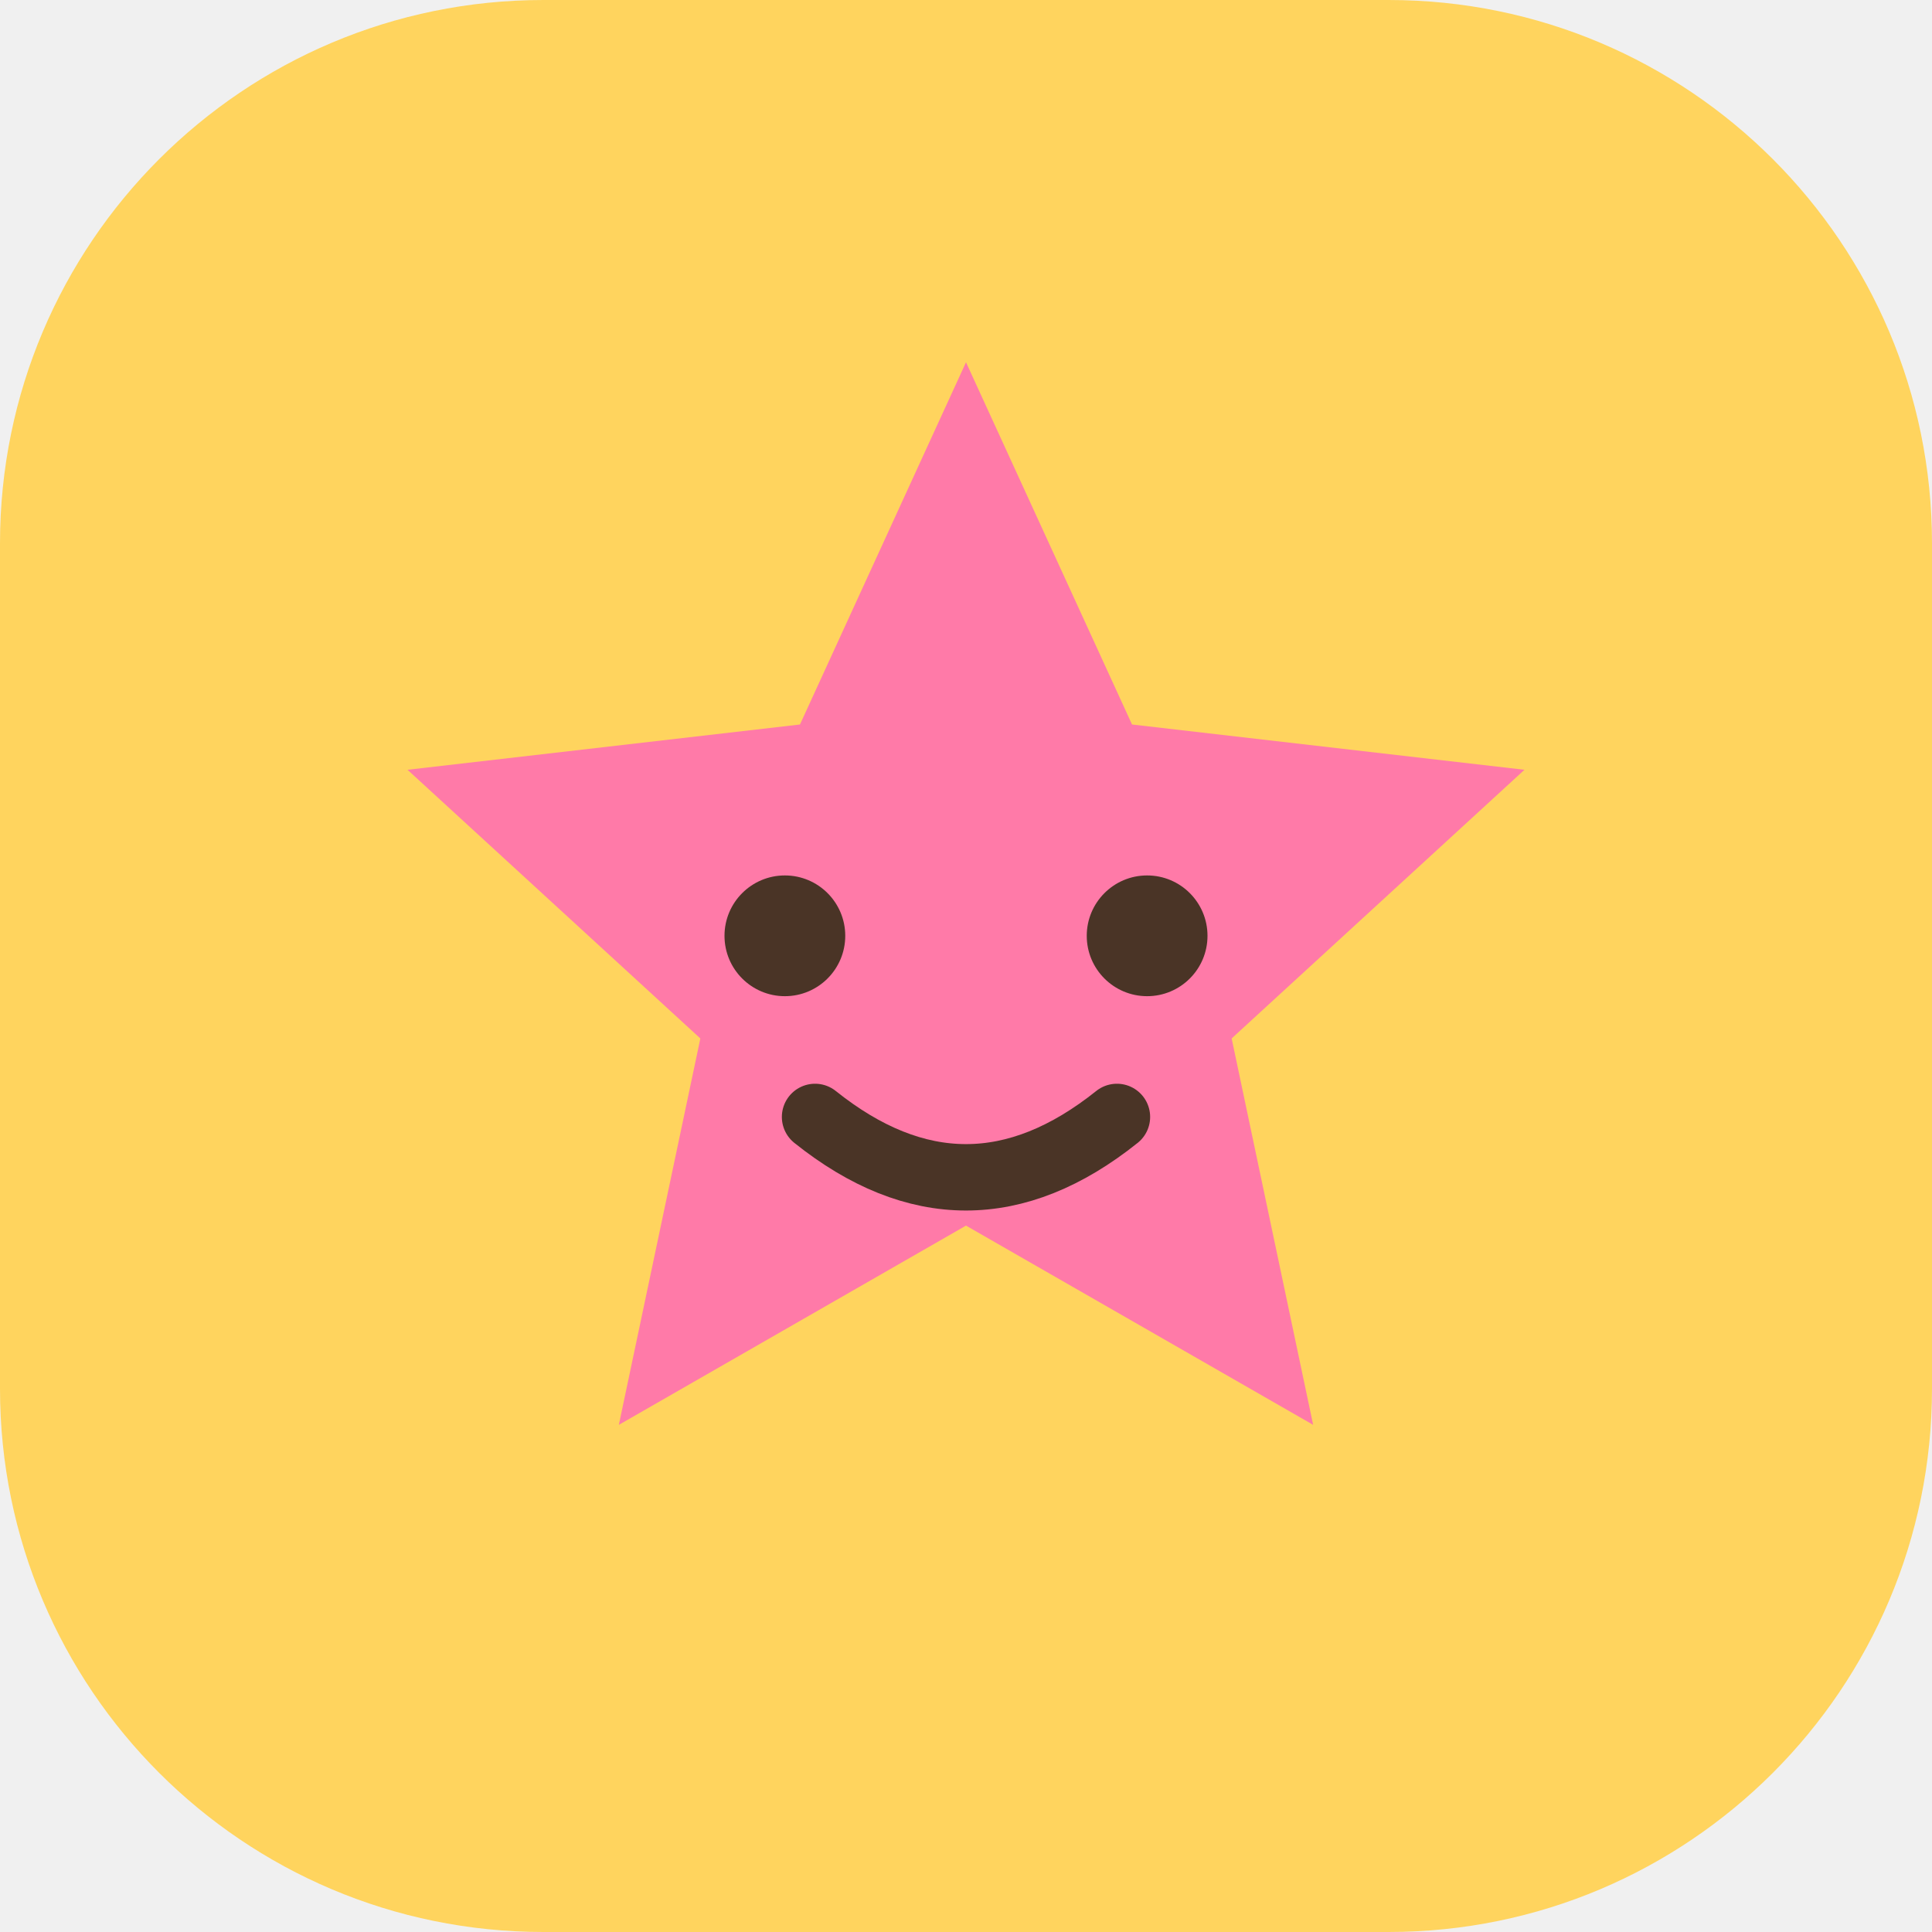
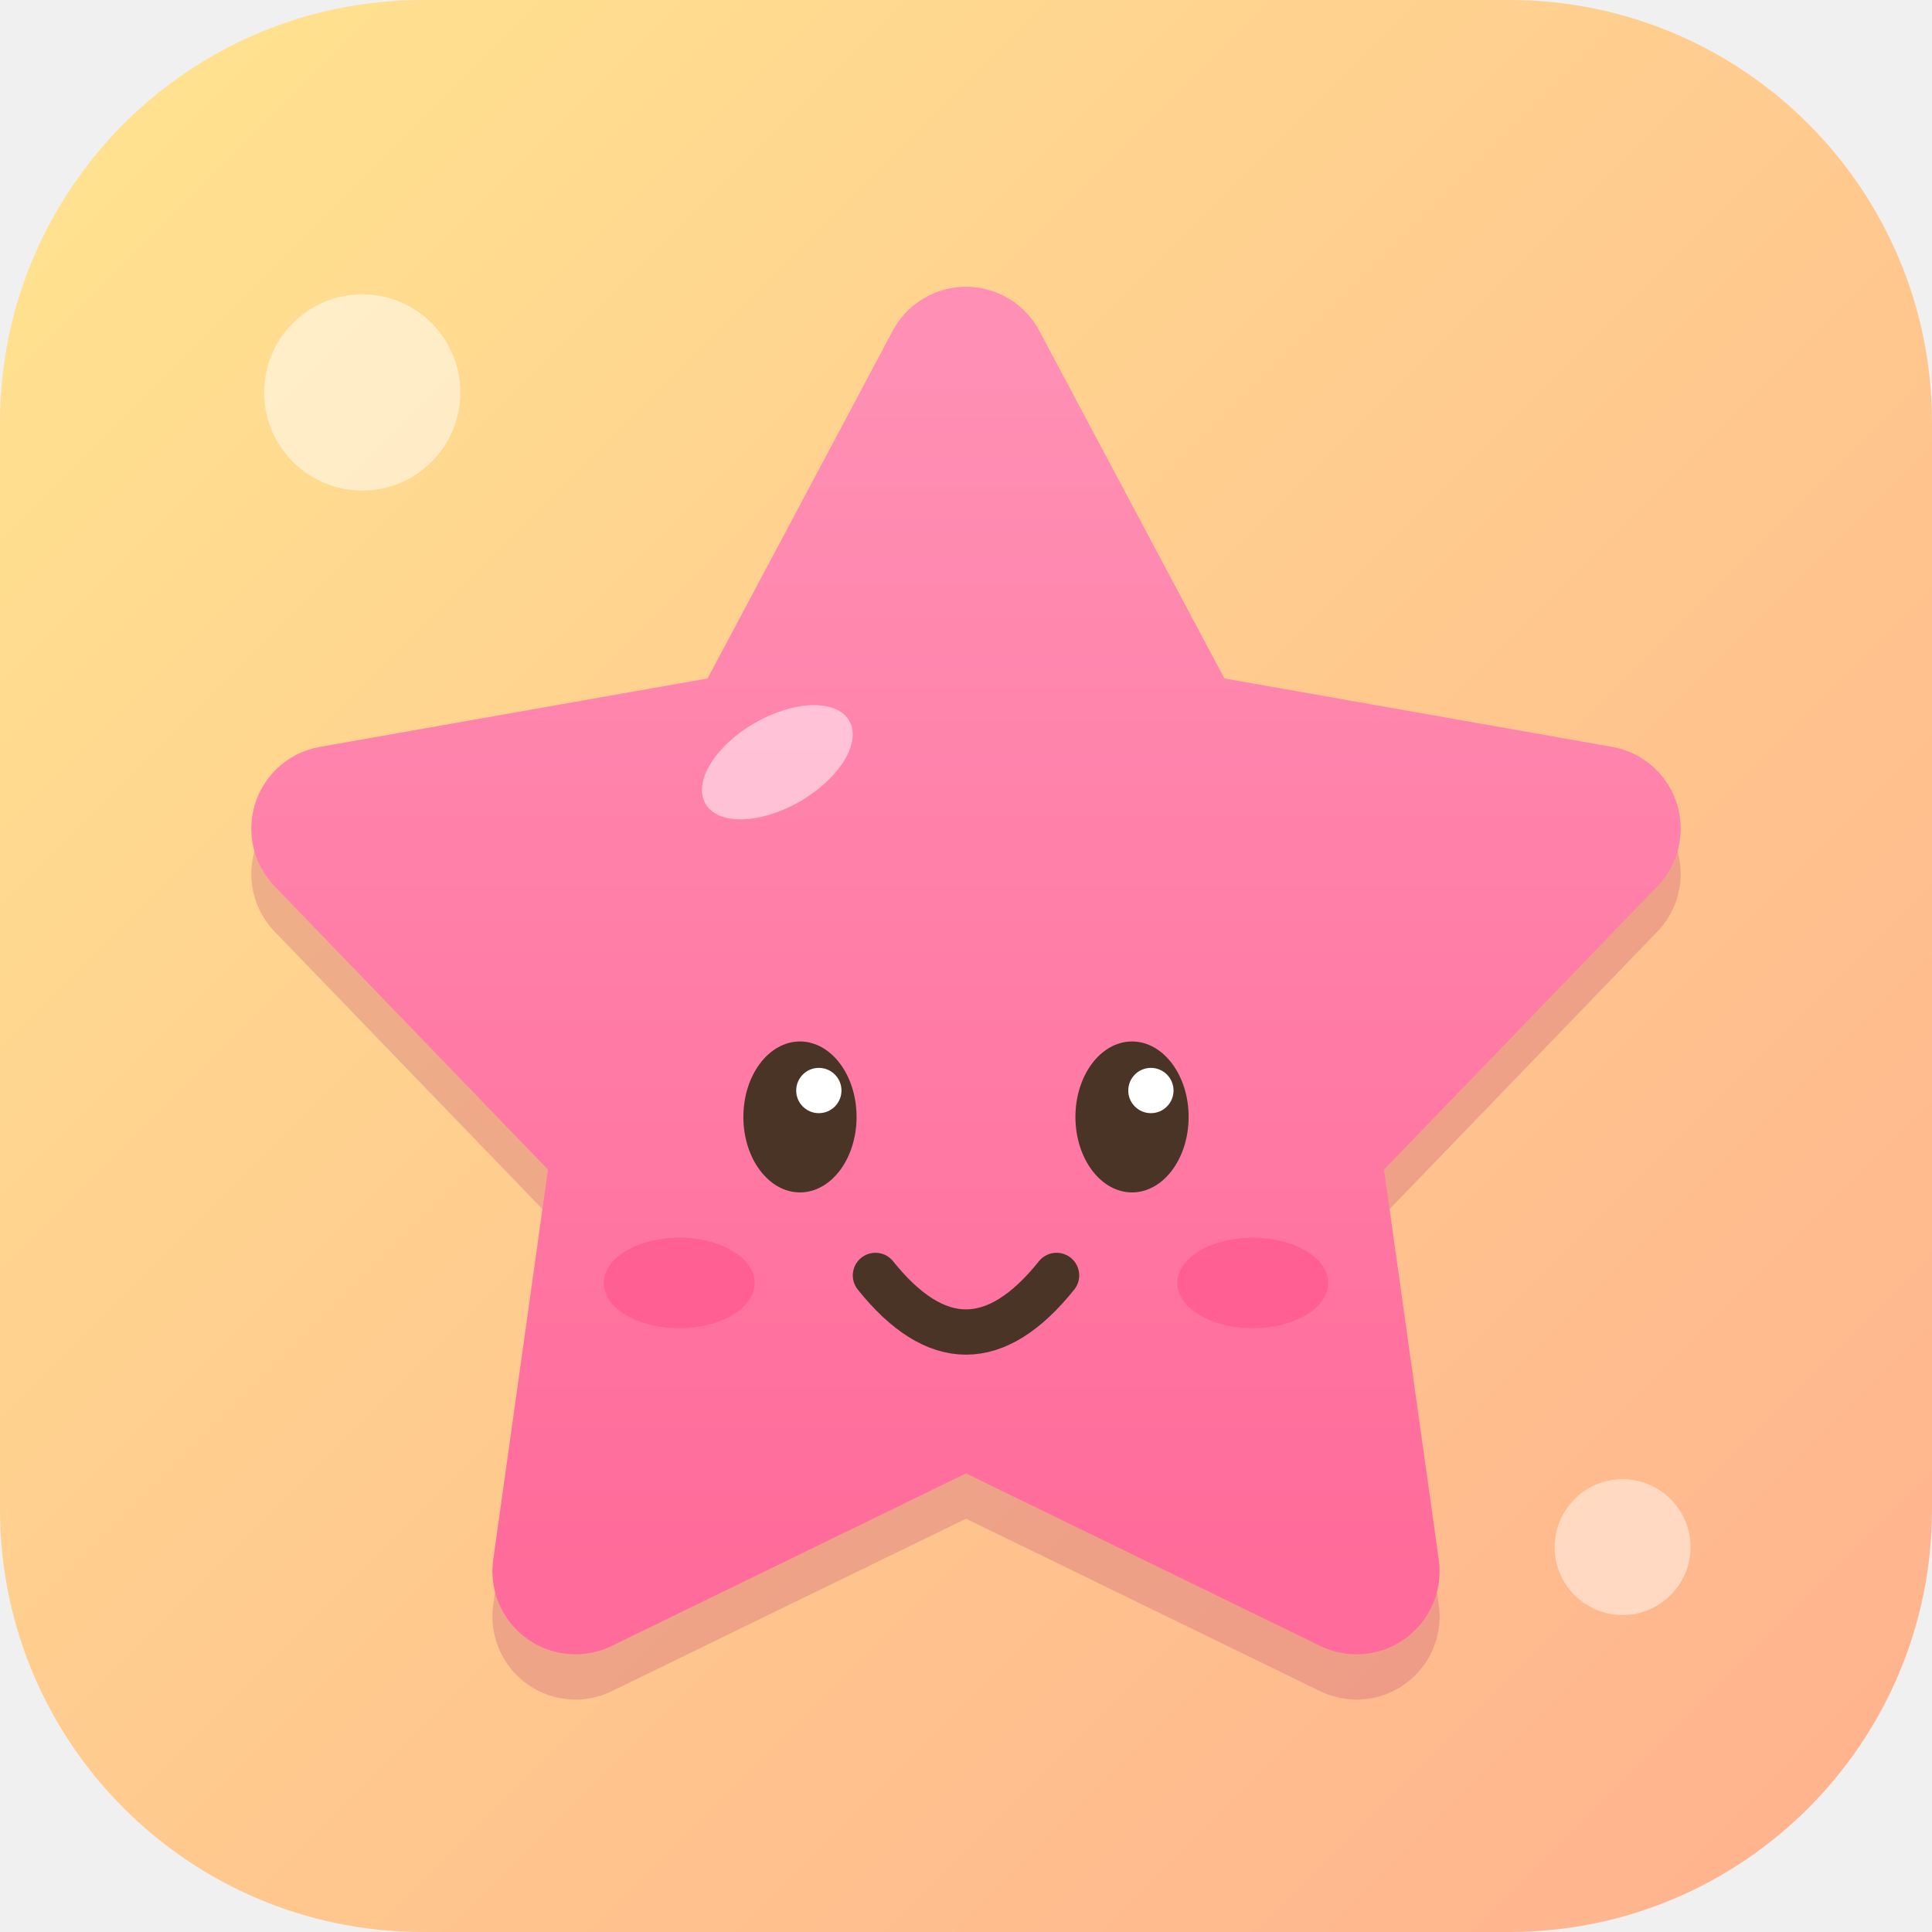
- <svg xmlns="http://www.w3.org/2000/svg" viewBox="0 0 64 64">
-   <rect width="64" height="64" rx="18" fill="#ffd45e" />
-   <path d="M32 12l5.5 12 13 1.5-9.7 8.9 2.7 12.8L32 40.6 20.5 47.2l2.7-12.8L13.5 25.5l13-1.5z" fill="#ff7aa8" />
-   <circle cx="26" cy="31" r="2" fill="#4a3426" />
-   <circle cx="38" cy="31" r="2" fill="#4a3426" />
-   <path d="M27 37q5 4 10 0" stroke="#4a3426" stroke-width="2.2" fill="none" stroke-linecap="round" />
+ <svg xmlns="http://www.w3.org/2000/svg" viewBox="0 0 512 512">
+   <defs>
+     <linearGradient id="bg" x1="0" y1="0" x2="1" y2="1">
+       <stop offset="0" stop-color="#ffe58f" />
+       <stop offset="1" stop-color="#ffb08e" />
+     </linearGradient>
+     <linearGradient id="st" x1="0" y1="0" x2="0" y2="1">
+       <stop offset="0" stop-color="#ff8fb4" />
+       <stop offset="1" stop-color="#ff6b9a" />
+     </linearGradient>
+   </defs>
+   <rect width="512" height="512" rx="112" fill="url(#bg)" />
+   <circle cx="96" cy="104" r="26" fill="#fff" opacity=".5" />
+   <circle cx="430" cy="410" r="18" fill="#fff" opacity=".45" />
+   <g transform="translate(0,6)">
+     <polygon points="256.0,92.0 310.1,193.6 423.4,213.6 343.5,296.4 359.5,410.4 256.0,360.0 152.5,410.4 168.5,296.4 88.6,213.6 201.9,193.6" fill="#c24a76" stroke="#c24a76" stroke-width="44" stroke-linejoin="round" transform="translate(0,12)" opacity=".28" />
+     <polygon points="256.0,92.0 310.1,193.6 423.4,213.6 343.5,296.4 359.5,410.4 256.0,360.0 152.5,410.4 168.5,296.4 88.6,213.6 201.9,193.6" fill="url(#st)" stroke="url(#st)" stroke-width="44" stroke-linejoin="round" />
+     <ellipse cx="206" cy="196" rx="22" ry="12" fill="#fff" opacity=".5" transform="rotate(-30 206 196)" />
+     <ellipse cx="212" cy="290" rx="15" ry="20" fill="#4a3426" />
+     <ellipse cx="300" cy="290" rx="15" ry="20" fill="#4a3426" />
+     <circle cx="217" cy="283" r="6" fill="#fff" />
+     <circle cx="305" cy="283" r="6" fill="#fff" />
+     <ellipse cx="180" cy="334" rx="20" ry="12" fill="#ff4f86" opacity=".55" />
+     <ellipse cx="332" cy="334" rx="20" ry="12" fill="#ff4f86" opacity=".55" />
+     <path d="M232 332 q24 30 48 0" fill="none" stroke="#4a3426" stroke-width="12" stroke-linecap="round" />
+   </g>
</svg>
